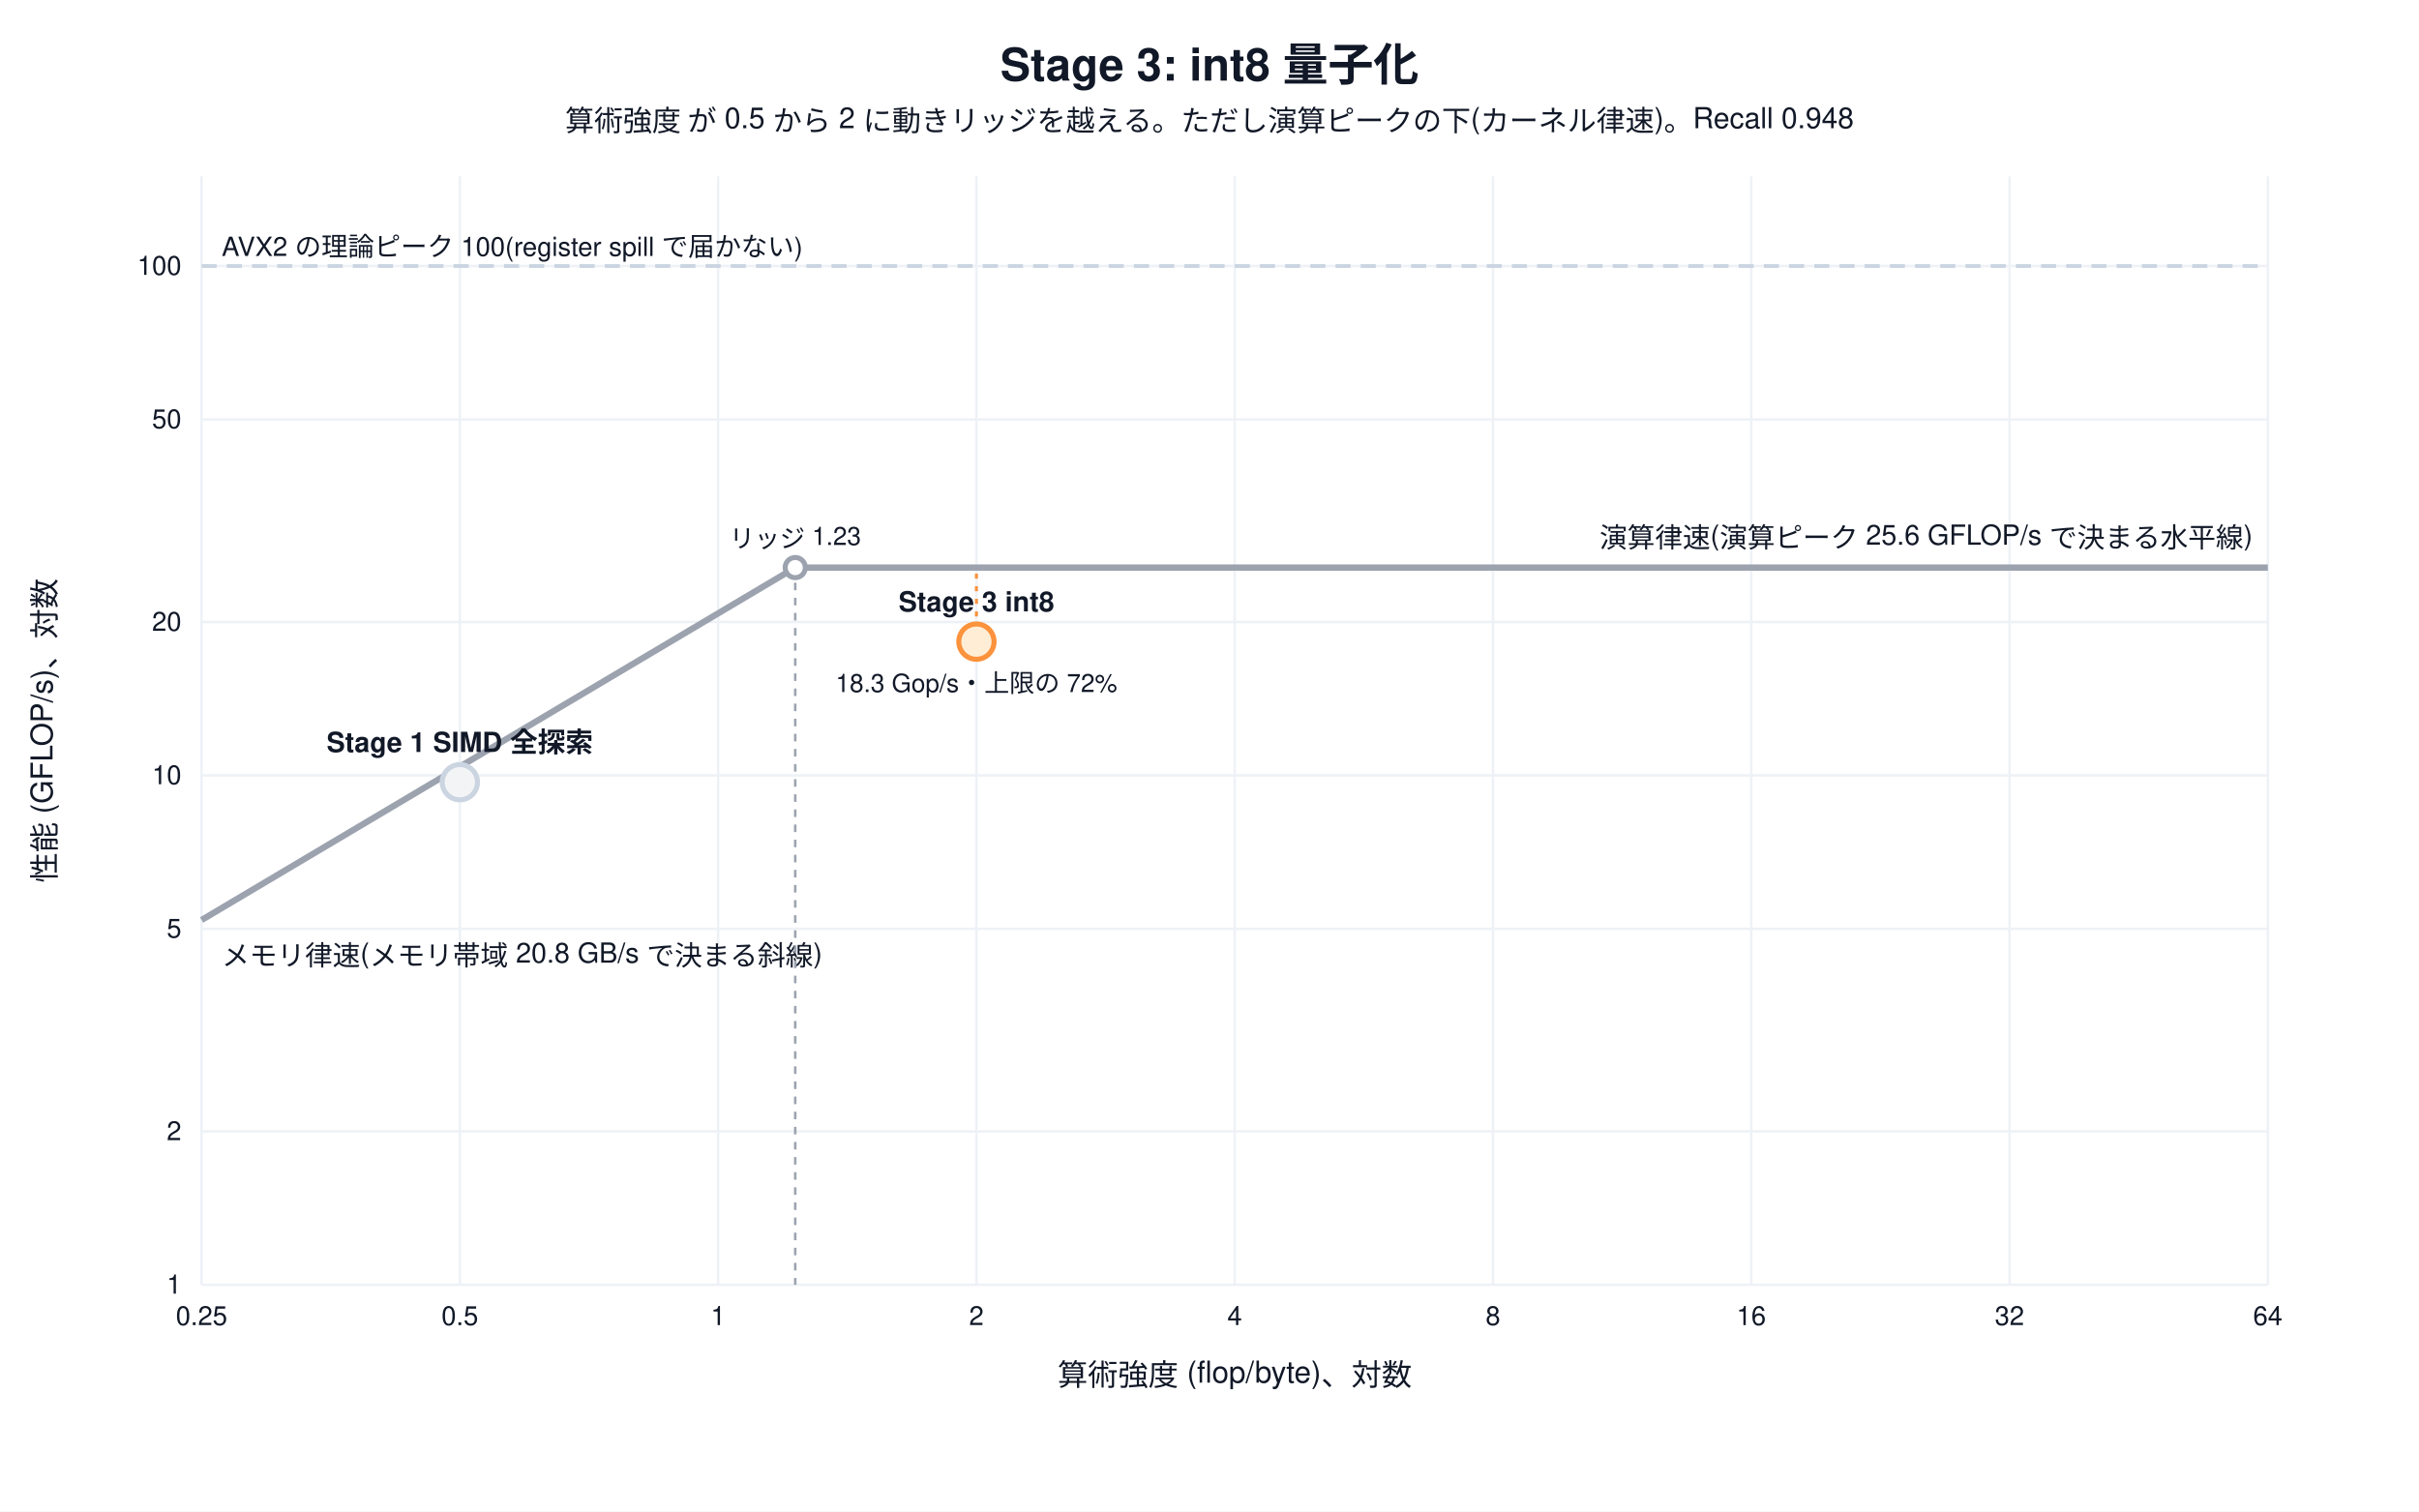
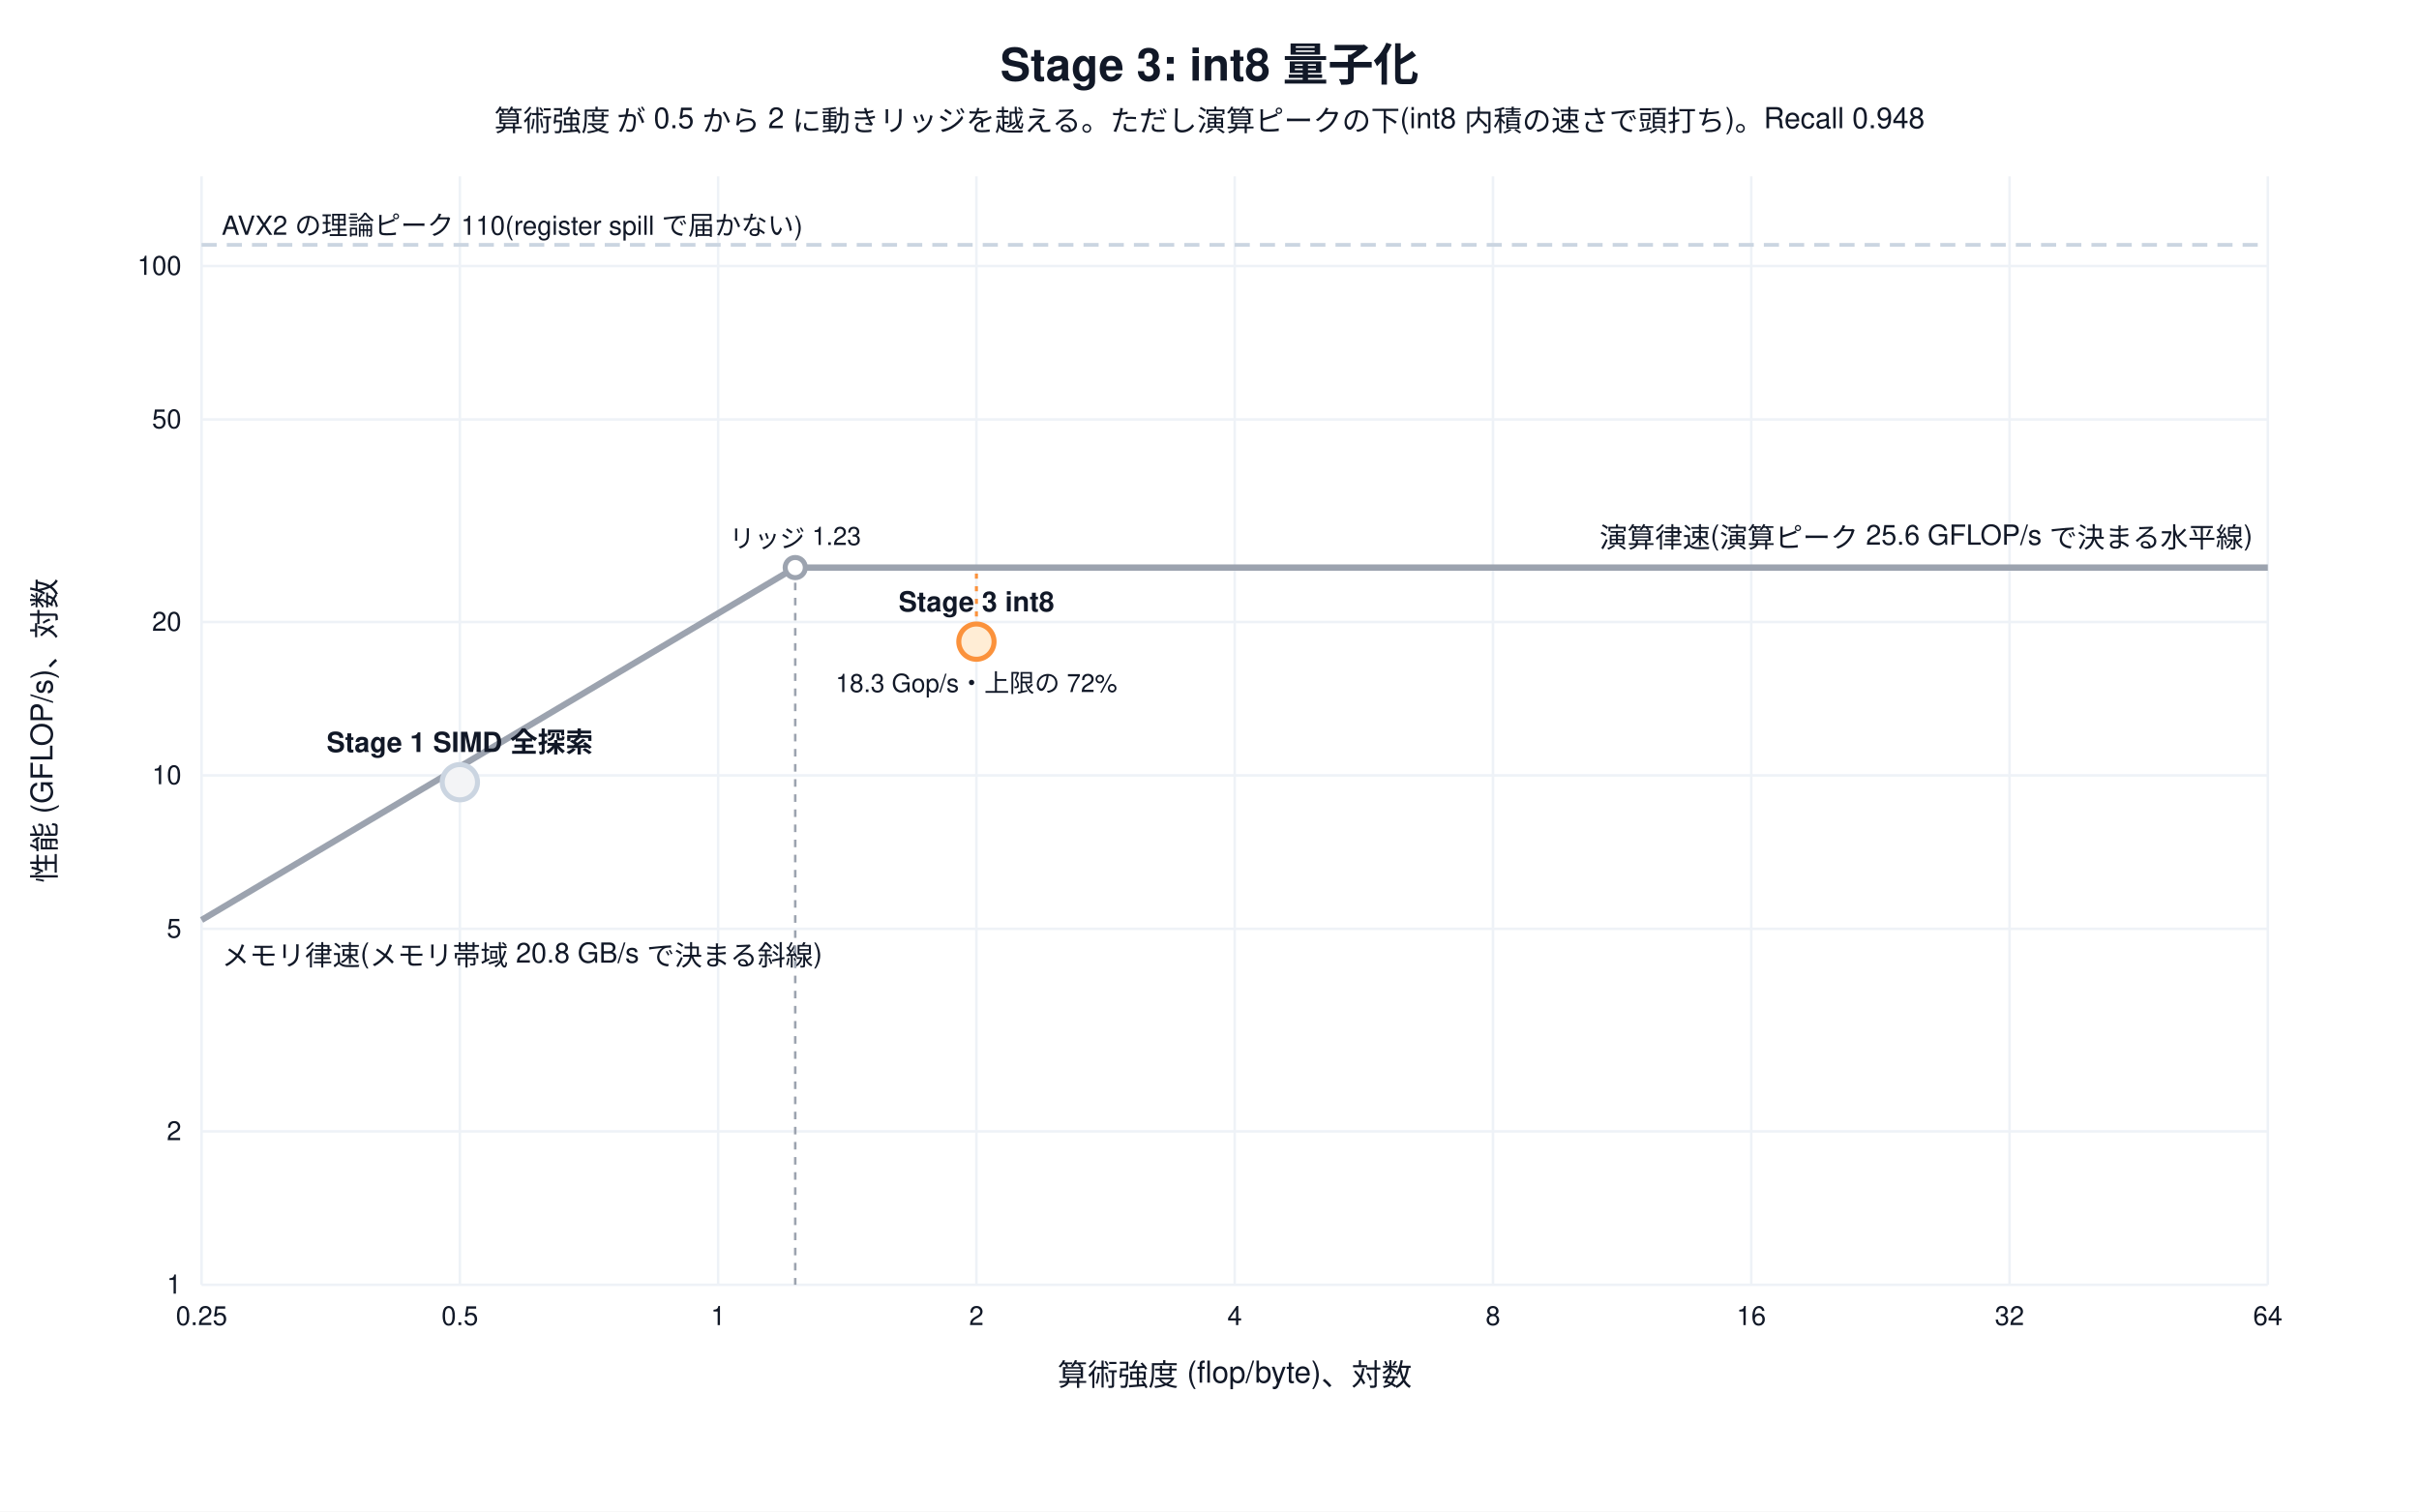
<svg xmlns="http://www.w3.org/2000/svg" viewBox="0 0 960 600">
  <style>text{font-family:'Helvetica Neue',Helvetica,Arial,'Hiragino Sans','Hiragino Kaku Gothic ProN',sans-serif;fill:#111827}</style>
  <rect width="960" height="600" fill="#ffffff" />
  <text x="480" y="32" font-size="18" font-weight="600" text-anchor="middle">Stage 3: int8 量子化</text>
-   <text x="480" y="52" font-size="11.5" fill="#6b7280" text-anchor="middle">算術強度 が 0.5 から 2 に動きリッジを越える。ただし演算ピークの下(カーネル律速)。Recall 0.948</text>
+   <text x="480" y="52" font-size="11.5" fill="#6b7280" text-anchor="middle">算術強度 が 0.5 から 2 に動きリッジを越える。ただし演算ピークの下(int8 内積の速さで頭打ち)。Recall 0.948</text>
  <line x1="80.0" y1="70.0" x2="80.0" y2="510.0" stroke="#eef2f7" />
  <text x="80.0" y="526.0" font-size="10.5" fill="#6b7280" text-anchor="middle">0.25</text>
  <line x1="182.5" y1="70.0" x2="182.5" y2="510.0" stroke="#eef2f7" />
  <text x="182.5" y="526.0" font-size="10.5" fill="#6b7280" text-anchor="middle">0.5</text>
  <line x1="285.0" y1="70.0" x2="285.0" y2="510.0" stroke="#eef2f7" />
  <text x="285.0" y="526.0" font-size="10.5" fill="#6b7280" text-anchor="middle">1</text>
  <line x1="387.5" y1="70.0" x2="387.5" y2="510.0" stroke="#eef2f7" />
  <text x="387.5" y="526.0" font-size="10.5" fill="#6b7280" text-anchor="middle">2</text>
  <line x1="490.0" y1="70.0" x2="490.0" y2="510.0" stroke="#eef2f7" />
  <text x="490.0" y="526.0" font-size="10.5" fill="#6b7280" text-anchor="middle">4</text>
  <line x1="592.5" y1="70.0" x2="592.5" y2="510.0" stroke="#eef2f7" />
  <text x="592.5" y="526.0" font-size="10.5" fill="#6b7280" text-anchor="middle">8</text>
  <line x1="695.0" y1="70.0" x2="695.0" y2="510.0" stroke="#eef2f7" />
  <text x="695.0" y="526.0" font-size="10.5" fill="#6b7280" text-anchor="middle">16</text>
  <line x1="797.5" y1="70.0" x2="797.5" y2="510.0" stroke="#eef2f7" />
  <text x="797.5" y="526.0" font-size="10.5" fill="#6b7280" text-anchor="middle">32</text>
  <line x1="900.0" y1="70.0" x2="900.0" y2="510.0" stroke="#eef2f7" />
  <text x="900.0" y="526.0" font-size="10.5" fill="#6b7280" text-anchor="middle">64</text>
  <line x1="80.0" y1="510.0" x2="900.0" y2="510.0" stroke="#eef2f7" />
  <text x="72.0" y="513.5" font-size="10.5" fill="#6b7280" text-anchor="end">1</text>
  <line x1="80.0" y1="449.1" x2="900.0" y2="449.1" stroke="#eef2f7" />
  <text x="72.0" y="452.6" font-size="10.5" fill="#6b7280" text-anchor="end">2</text>
  <line x1="80.0" y1="368.7" x2="900.0" y2="368.7" stroke="#eef2f7" />
  <text x="72.0" y="372.2" font-size="10.5" fill="#6b7280" text-anchor="end">5</text>
  <line x1="80.0" y1="307.8" x2="900.0" y2="307.8" stroke="#eef2f7" />
  <text x="72.0" y="311.3" font-size="10.5" fill="#6b7280" text-anchor="end">10</text>
  <line x1="80.0" y1="246.9" x2="900.0" y2="246.9" stroke="#eef2f7" />
  <text x="72.0" y="250.4" font-size="10.5" fill="#6b7280" text-anchor="end">20</text>
  <line x1="80.0" y1="166.5" x2="900.0" y2="166.5" stroke="#eef2f7" />
  <text x="72.0" y="170.0" font-size="10.5" fill="#6b7280" text-anchor="end">50</text>
  <line x1="80.0" y1="105.6" x2="900.0" y2="105.6" stroke="#eef2f7" />
  <text x="72.0" y="109.1" font-size="10.5" fill="#6b7280" text-anchor="end">100</text>
  <text x="490.0" y="550.0" font-size="12" fill="#374151" text-anchor="middle">算術強度 (flop/byte)、対数</text>
  <text transform="translate(22,290.0) rotate(-90)" font-size="12" fill="#374151" text-anchor="middle">性能 (GFLOP/s)、対数</text>
  <polyline fill="none" stroke="#9ca3af" stroke-width="2.5" points="80.0,365.2 315.6,225.3 900.0,225.3" />
  <text x="88.0" y="383.2" font-size="11" fill="#60a5fa" text-anchor="start">メモリ律速(メモリ帯域 20.8 GB/s で決まる斜線)</text>
  <text x="894.0" y="217.3" font-size="11" fill="#fb923c" text-anchor="end">演算律速(演算ピーク 25.6 GFLOP/s で決まる水平線)</text>
  <line x1="315.6" y1="225.3" x2="315.6" y2="510.0" stroke="#9ca3af" stroke-dasharray="3 3" />
  <circle cx="315.6" cy="225.3" r="4" fill="#ffffff" stroke="#9ca3af" stroke-width="2" />
  <text x="315.6" y="217.3" font-size="10" fill="#6b7280" text-anchor="middle">リッジ 1.23</text>
-   <line x1="80.0" y1="105.6" x2="900.0" y2="105.6" stroke="#cbd5e1" stroke-width="1.5" stroke-dasharray="6 4" />
-   <text x="88.0" y="101.6" font-size="10.5" fill="#94a3b8" text-anchor="start">AVX2 の理論ピーク 100(register spill で届かない)</text>
+   <line x1="80.0" y1="97.2" x2="900.0" y2="97.2" stroke="#cbd5e1" stroke-width="1.5" stroke-dasharray="6 4" />
+   <text x="88.0" y="93.2" font-size="10.5" fill="#94a3b8" text-anchor="start">AVX2 の理論ピーク 110(register spill で届かない)</text>
  <circle cx="182.5" cy="310.5" r="7" fill="#f3f4f6" stroke="#cbd5e1" stroke-width="2" />
  <text x="182.5" y="298.5" font-size="11" font-weight="600" fill="#9ca3af" text-anchor="middle">Stage 1 SIMD 全探索</text>
  <line x1="387.5" y1="254.7" x2="387.5" y2="225.3" stroke="#fb923c" stroke-width="1.2" stroke-dasharray="2 3" />
  <circle cx="387.5" cy="254.7" r="7" fill="#ffedd5" stroke="#fb923c" stroke-width="2" />
  <text x="387.5" y="242.7" font-size="11" font-weight="600" fill="#111827" text-anchor="middle">Stage 3 int8</text>
  <text x="387.5" y="274.7" font-size="10" fill="#6b7280" text-anchor="middle">18.3 Gop/s・上限の 72%</text>
</svg>
